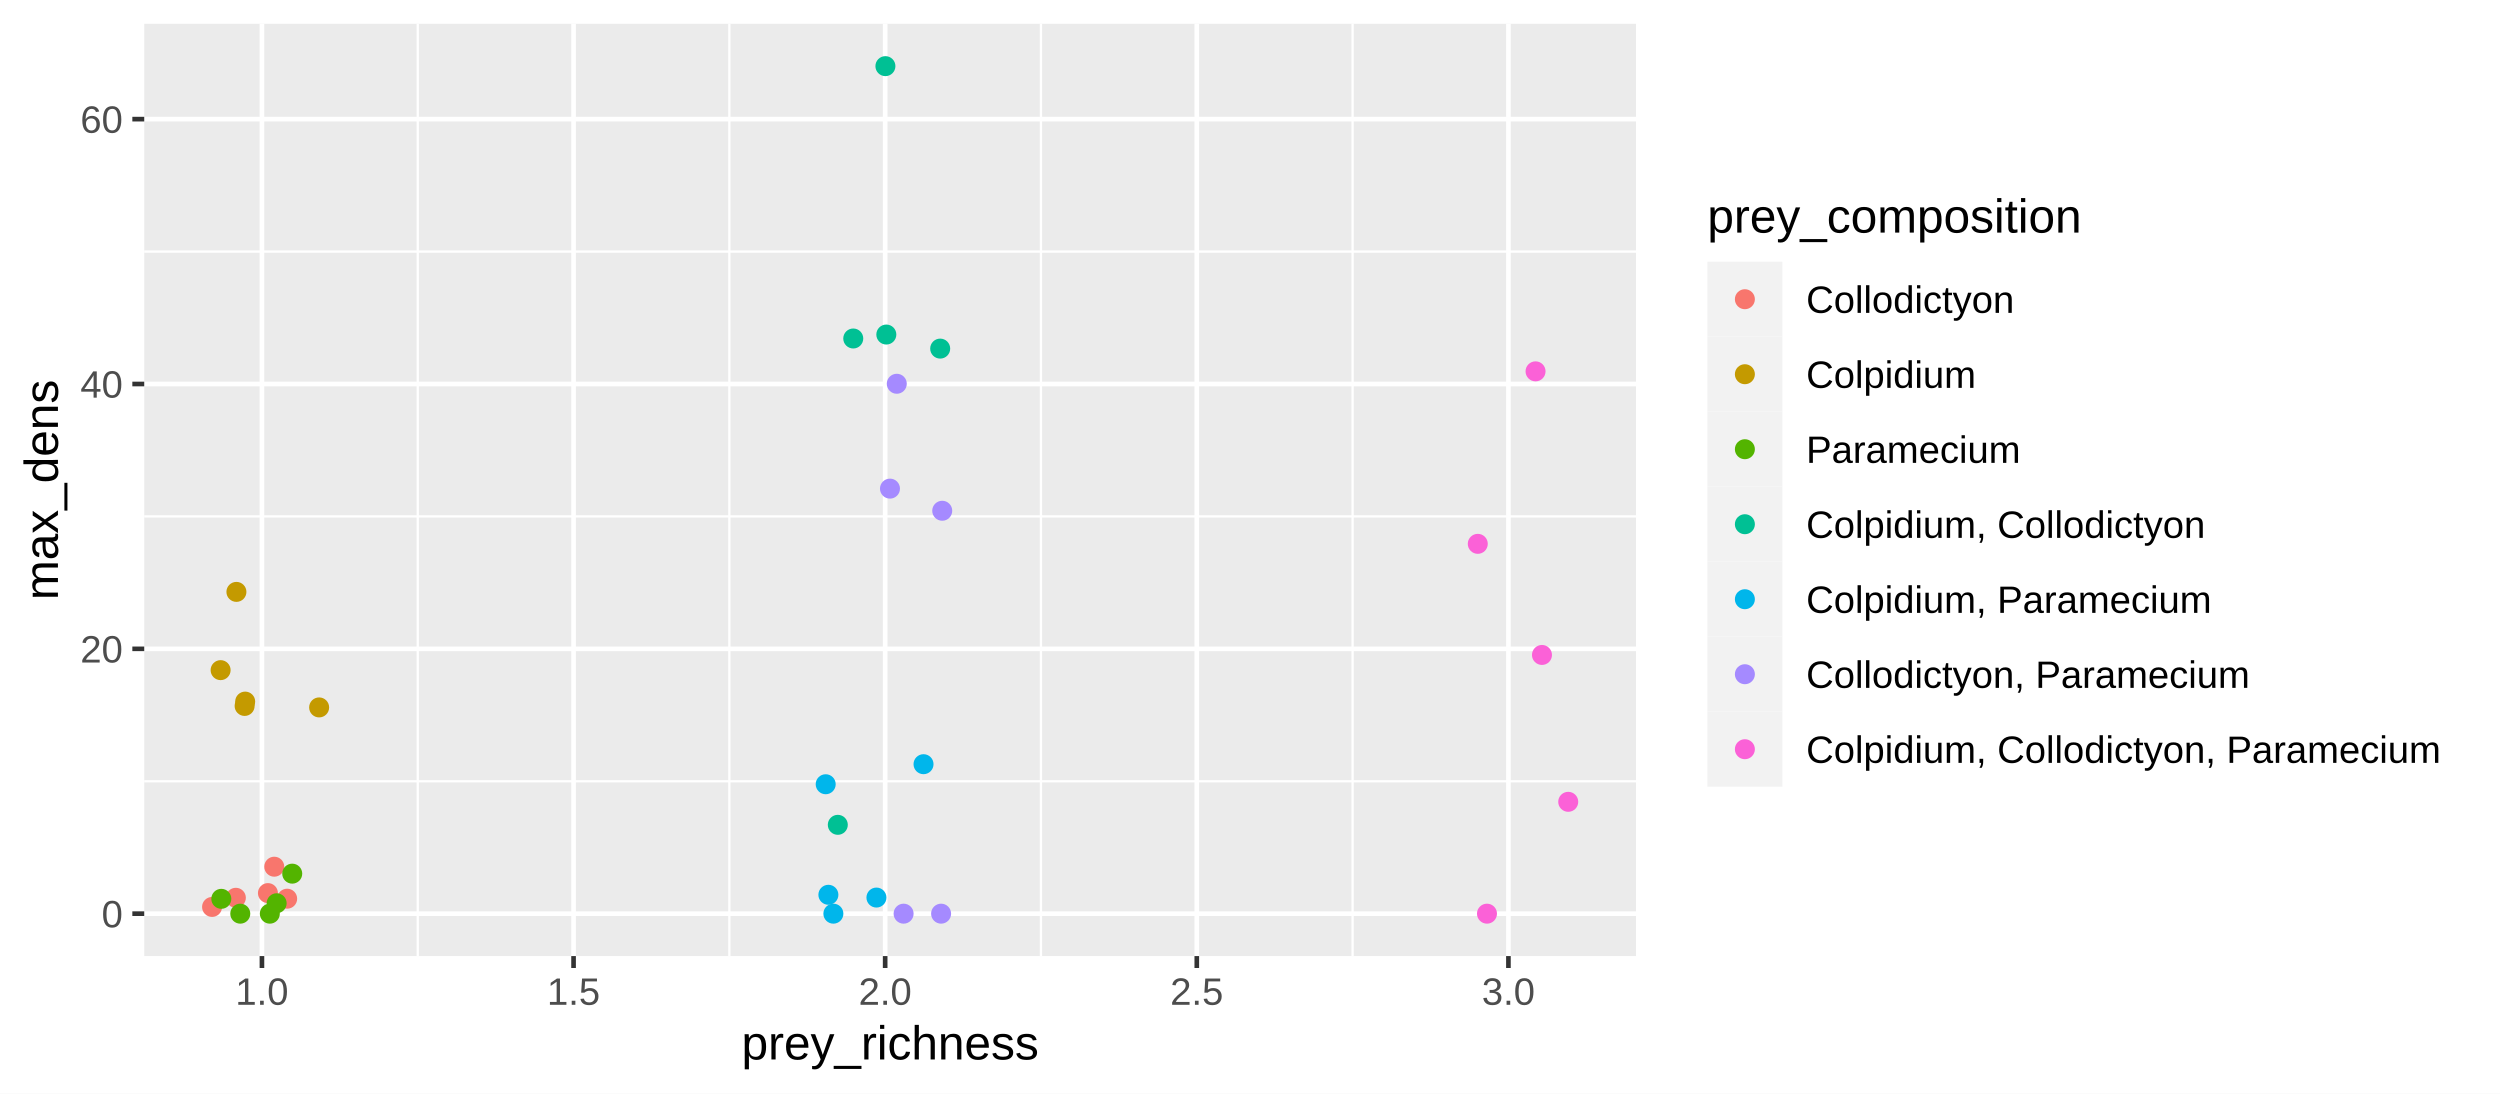
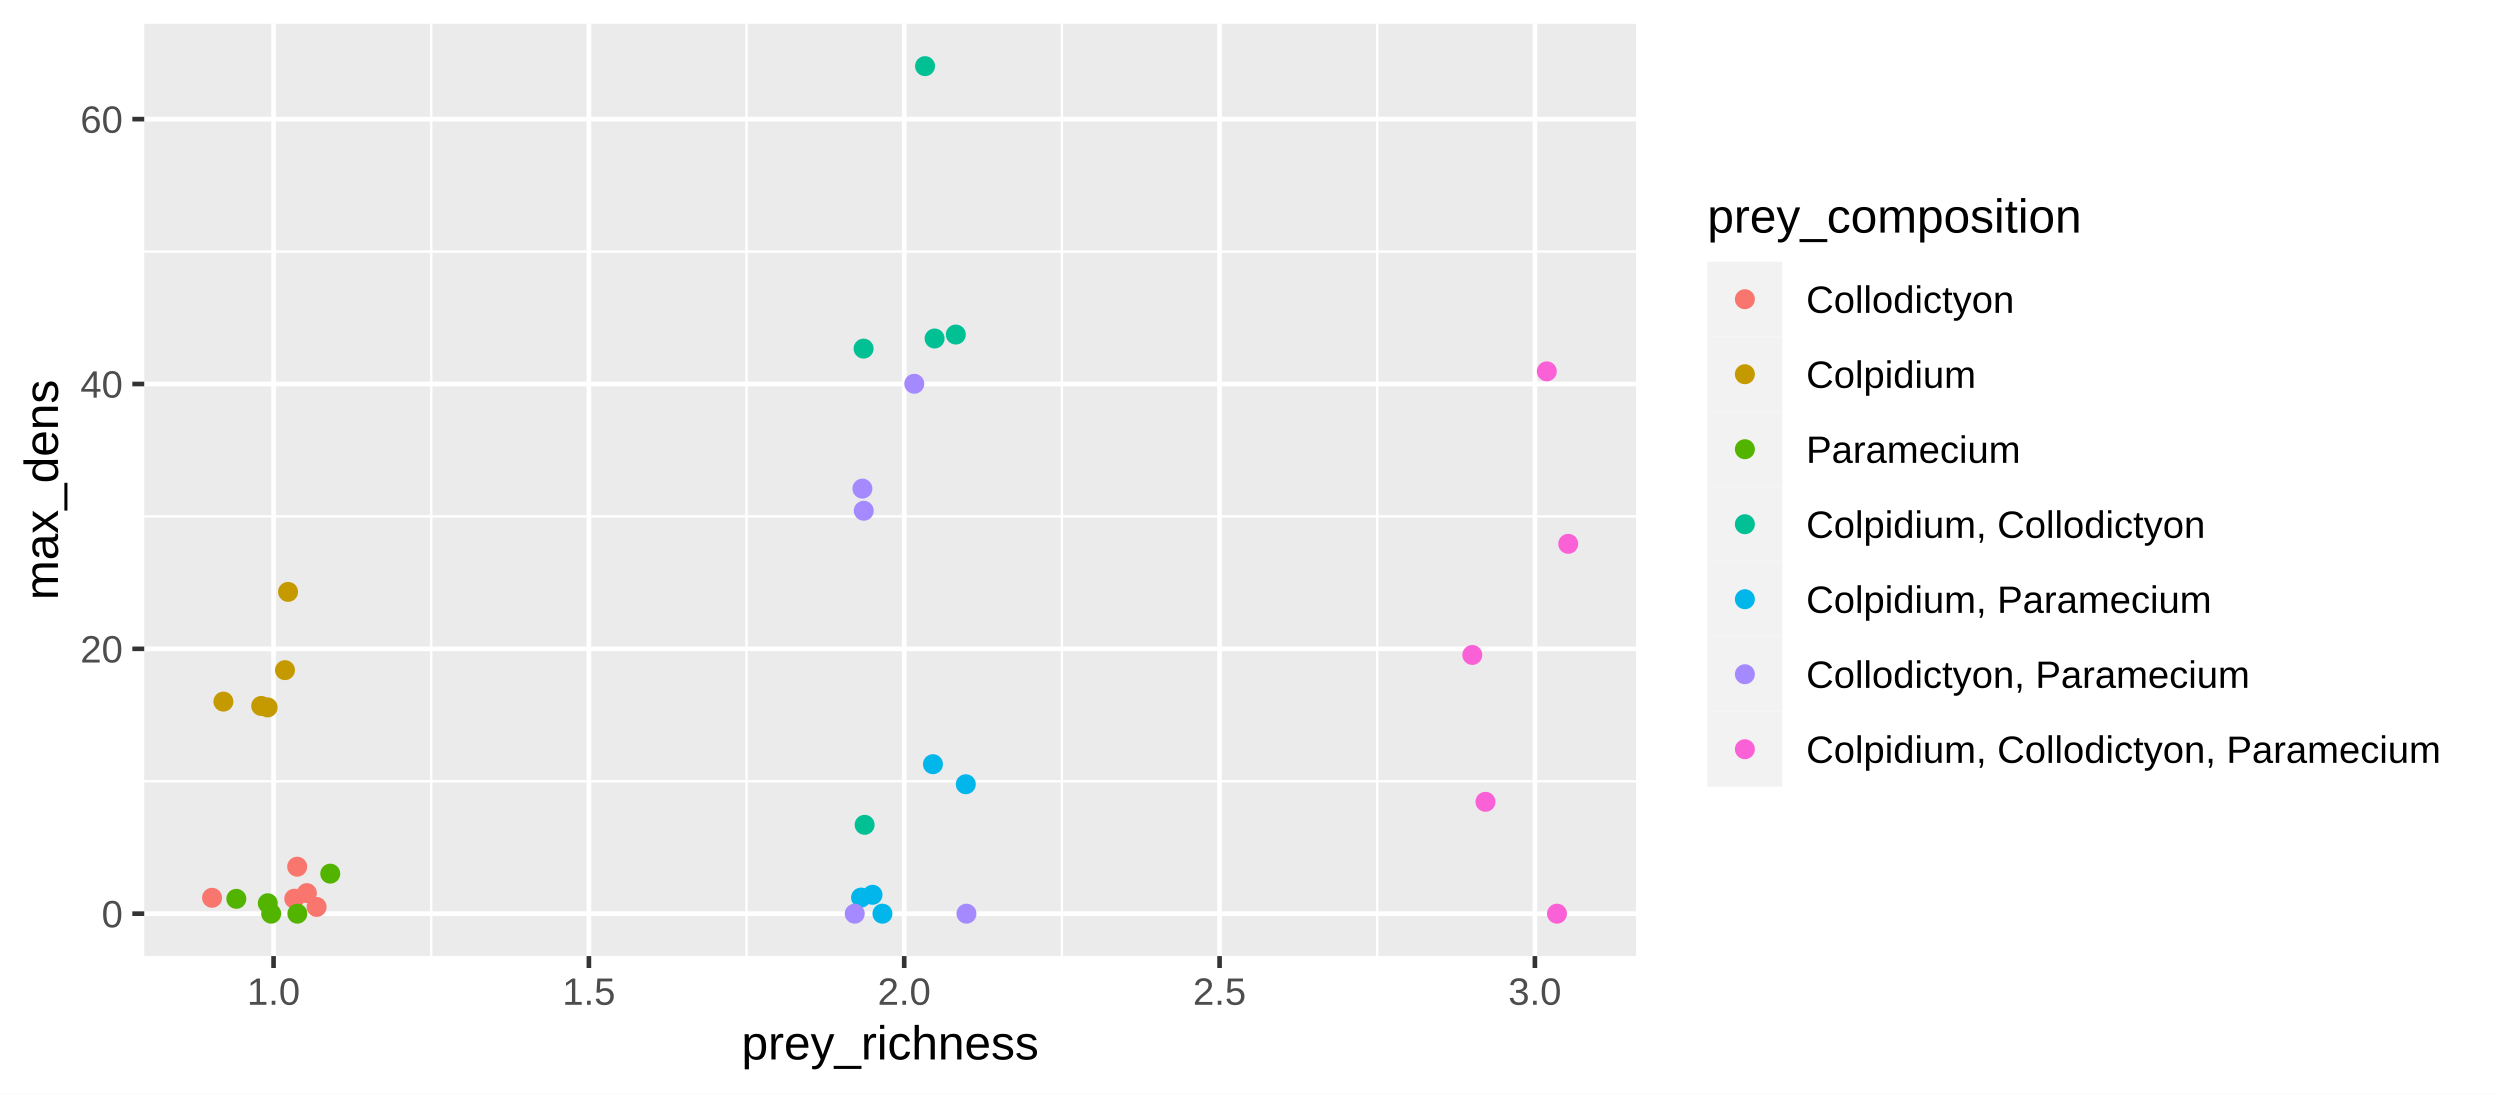
<svg xmlns="http://www.w3.org/2000/svg" viewBox="0 0 576.00 252.00">
  <defs>
    <style type="text/css">
    line, polyline, polygon, path, rect, circle {
      fill: none;
      stroke: #000000;
      stroke-linecap: round;
      stroke-linejoin: round;
      stroke-miterlimit: 10.00;
    }
  </style>
  </defs>
  <rect width="100%" height="100%" style="stroke: none; fill: #FFFFFF;" />
  <rect x="0" y="0.00" width="576.00" height="252.00" style="stroke-width: 1.07; stroke: none;" />
  <defs>
    <clipPath id="cpMzMuMjN8Mzc2Ljk0fDIyMC4yOHw1LjQ4">
      <rect x="33.23" y="5.48" width="343.71" height="214.80" />
    </clipPath>
  </defs>
  <rect x="33.23" y="5.48" width="343.71" height="214.80" style="stroke-width: 1.07; stroke: none; fill: #EBEBEB;" clip-path="url(#cpMzMuMjN8Mzc2Ljk0fDIyMC4yOHw1LjQ4)" />
  <polyline points="33.23,180.00 376.94,180.00 " style="stroke-width: 0.53; stroke: #FFFFFF; stroke-linecap: butt;" clip-path="url(#cpMzMuMjN8Mzc2Ljk0fDIyMC4yOHw1LjQ4)" />
  <polyline points="33.23,118.98 376.94,118.98 " style="stroke-width: 0.53; stroke: #FFFFFF; stroke-linecap: butt;" clip-path="url(#cpMzMuMjN8Mzc2Ljk0fDIyMC4yOHw1LjQ4)" />
  <polyline points="33.23,57.96 376.94,57.96 " style="stroke-width: 0.53; stroke: #FFFFFF; stroke-linecap: butt;" clip-path="url(#cpMzMuMjN8Mzc2Ljk0fDIyMC4yOHw1LjQ4)" />
-   <polyline points="96.25,220.28 96.25,5.48 " style="stroke-width: 0.53; stroke: #FFFFFF; stroke-linecap: butt;" clip-path="url(#cpMzMuMjN8Mzc2Ljk0fDIyMC4yOHw1LjQ4)" />
-   <polyline points="168.04,220.28 168.04,5.48 " style="stroke-width: 0.53; stroke: #FFFFFF; stroke-linecap: butt;" clip-path="url(#cpMzMuMjN8Mzc2Ljk0fDIyMC4yOHw1LjQ4)" />
-   <polyline points="239.84,220.28 239.84,5.48 " style="stroke-width: 0.53; stroke: #FFFFFF; stroke-linecap: butt;" clip-path="url(#cpMzMuMjN8Mzc2Ljk0fDIyMC4yOHw1LjQ4)" />
-   <polyline points="311.64,220.28 311.64,5.48 " style="stroke-width: 0.53; stroke: #FFFFFF; stroke-linecap: butt;" clip-path="url(#cpMzMuMjN8Mzc2Ljk0fDIyMC4yOHw1LjQ4)" />
+   <polyline points="99.36,220.28 99.36,5.48 " style="stroke-width: 0.53; stroke: #FFFFFF; stroke-linecap: butt;" clip-path="url(#cpMzMuMjN8Mzc2Ljk0fDIyMC4yOHw1LjQ4)" />
+   <polyline points="172.01,220.28 172.01,5.48 " style="stroke-width: 0.53; stroke: #FFFFFF; stroke-linecap: butt;" clip-path="url(#cpMzMuMjN8Mzc2Ljk0fDIyMC4yOHw1LjQ4)" />
+   <polyline points="244.66,220.28 244.66,5.48 " style="stroke-width: 0.53; stroke: #FFFFFF; stroke-linecap: butt;" clip-path="url(#cpMzMuMjN8Mzc2Ljk0fDIyMC4yOHw1LjQ4)" />
+   <polyline points="317.31,220.28 317.31,5.48 " style="stroke-width: 0.53; stroke: #FFFFFF; stroke-linecap: butt;" clip-path="url(#cpMzMuMjN8Mzc2Ljk0fDIyMC4yOHw1LjQ4)" />
  <polyline points="33.23,210.51 376.94,210.51 " style="stroke-width: 1.07; stroke: #FFFFFF; stroke-linecap: butt;" clip-path="url(#cpMzMuMjN8Mzc2Ljk0fDIyMC4yOHw1LjQ4)" />
  <polyline points="33.23,149.49 376.94,149.49 " style="stroke-width: 1.07; stroke: #FFFFFF; stroke-linecap: butt;" clip-path="url(#cpMzMuMjN8Mzc2Ljk0fDIyMC4yOHw1LjQ4)" />
  <polyline points="33.23,88.47 376.94,88.47 " style="stroke-width: 1.07; stroke: #FFFFFF; stroke-linecap: butt;" clip-path="url(#cpMzMuMjN8Mzc2Ljk0fDIyMC4yOHw1LjQ4)" />
  <polyline points="33.23,27.45 376.94,27.45 " style="stroke-width: 1.07; stroke: #FFFFFF; stroke-linecap: butt;" clip-path="url(#cpMzMuMjN8Mzc2Ljk0fDIyMC4yOHw1LjQ4)" />
-   <polyline points="60.35,220.28 60.35,5.48 " style="stroke-width: 1.07; stroke: #FFFFFF; stroke-linecap: butt;" clip-path="url(#cpMzMuMjN8Mzc2Ljk0fDIyMC4yOHw1LjQ4)" />
-   <polyline points="132.15,220.28 132.15,5.48 " style="stroke-width: 1.07; stroke: #FFFFFF; stroke-linecap: butt;" clip-path="url(#cpMzMuMjN8Mzc2Ljk0fDIyMC4yOHw1LjQ4)" />
-   <polyline points="203.94,220.28 203.94,5.48 " style="stroke-width: 1.07; stroke: #FFFFFF; stroke-linecap: butt;" clip-path="url(#cpMzMuMjN8Mzc2Ljk0fDIyMC4yOHw1LjQ4)" />
-   <polyline points="275.74,220.28 275.74,5.48 " style="stroke-width: 1.07; stroke: #FFFFFF; stroke-linecap: butt;" clip-path="url(#cpMzMuMjN8Mzc2Ljk0fDIyMC4yOHw1LjQ4)" />
-   <polyline points="347.54,220.28 347.54,5.48 " style="stroke-width: 1.07; stroke: #FFFFFF; stroke-linecap: butt;" clip-path="url(#cpMzMuMjN8Mzc2Ljk0fDIyMC4yOHw1LjQ4)" />
-   <circle cx="48.86" cy="208.96" r="1.95" style="stroke-width: 0.71; stroke: #F8766D; fill: #F8766D;" clip-path="url(#cpMzMuMjN8Mzc2Ljk0fDIyMC4yOHw1LjQ4)" />
-   <circle cx="63.19" cy="199.69" r="1.95" style="stroke-width: 0.71; stroke: #F8766D; fill: #F8766D;" clip-path="url(#cpMzMuMjN8Mzc2Ljk0fDIyMC4yOHw1LjQ4)" />
-   <circle cx="61.73" cy="205.77" r="1.95" style="stroke-width: 0.71; stroke: #F8766D; fill: #F8766D;" clip-path="url(#cpMzMuMjN8Mzc2Ljk0fDIyMC4yOHw1LjQ4)" />
-   <circle cx="66.16" cy="207.06" r="1.95" style="stroke-width: 0.71; stroke: #F8766D; fill: #F8766D;" clip-path="url(#cpMzMuMjN8Mzc2Ljk0fDIyMC4yOHw1LjQ4)" />
-   <circle cx="54.34" cy="206.85" r="1.95" style="stroke-width: 0.71; stroke: #F8766D; fill: #F8766D;" clip-path="url(#cpMzMuMjN8Mzc2Ljk0fDIyMC4yOHw1LjQ4)" />
-   <circle cx="73.53" cy="162.99" r="1.95" style="stroke-width: 0.71; stroke: #C49A00; fill: #C49A00;" clip-path="url(#cpMzMuMjN8Mzc2Ljk0fDIyMC4yOHw1LjQ4)" />
-   <circle cx="54.47" cy="136.37" r="1.95" style="stroke-width: 0.71; stroke: #C49A00; fill: #C49A00;" clip-path="url(#cpMzMuMjN8Mzc2Ljk0fDIyMC4yOHw1LjQ4)" />
-   <circle cx="56.36" cy="162.65" r="1.95" style="stroke-width: 0.71; stroke: #C49A00; fill: #C49A00;" clip-path="url(#cpMzMuMjN8Mzc2Ljk0fDIyMC4yOHw1LjQ4)" />
-   <circle cx="56.49" cy="161.65" r="1.95" style="stroke-width: 0.71; stroke: #C49A00; fill: #C49A00;" clip-path="url(#cpMzMuMjN8Mzc2Ljk0fDIyMC4yOHw1LjQ4)" />
-   <circle cx="50.83" cy="154.40" r="1.95" style="stroke-width: 0.71; stroke: #C49A00; fill: #C49A00;" clip-path="url(#cpMzMuMjN8Mzc2Ljk0fDIyMC4yOHw1LjQ4)" />
-   <circle cx="67.33" cy="201.29" r="1.95" style="stroke-width: 0.71; stroke: #53B400; fill: #53B400;" clip-path="url(#cpMzMuMjN8Mzc2Ljk0fDIyMC4yOHw1LjQ4)" />
-   <circle cx="62.17" cy="210.51" r="1.95" style="stroke-width: 0.71; stroke: #53B400; fill: #53B400;" clip-path="url(#cpMzMuMjN8Mzc2Ljk0fDIyMC4yOHw1LjQ4)" />
-   <circle cx="63.74" cy="208.11" r="1.95" style="stroke-width: 0.71; stroke: #53B400; fill: #53B400;" clip-path="url(#cpMzMuMjN8Mzc2Ljk0fDIyMC4yOHw1LjQ4)" />
-   <circle cx="55.36" cy="210.51" r="1.95" style="stroke-width: 0.71; stroke: #53B400; fill: #53B400;" clip-path="url(#cpMzMuMjN8Mzc2Ljk0fDIyMC4yOHw1LjQ4)" />
-   <circle cx="50.99" cy="207.09" r="1.95" style="stroke-width: 0.71; stroke: #53B400; fill: #53B400;" clip-path="url(#cpMzMuMjN8Mzc2Ljk0fDIyMC4yOHw1LjQ4)" />
-   <circle cx="204.00" cy="15.24" r="1.95" style="stroke-width: 0.71; stroke: #00C094; fill: #00C094;" clip-path="url(#cpMzMuMjN8Mzc2Ljk0fDIyMC4yOHw1LjQ4)" />
-   <circle cx="196.59" cy="77.99" r="1.95" style="stroke-width: 0.71; stroke: #00C094; fill: #00C094;" clip-path="url(#cpMzMuMjN8Mzc2Ljk0fDIyMC4yOHw1LjQ4)" />
-   <circle cx="193.03" cy="190.04" r="1.95" style="stroke-width: 0.71; stroke: #00C094; fill: #00C094;" clip-path="url(#cpMzMuMjN8Mzc2Ljk0fDIyMC4yOHw1LjQ4)" />
-   <circle cx="216.62" cy="80.32" r="1.95" style="stroke-width: 0.71; stroke: #00C094; fill: #00C094;" clip-path="url(#cpMzMuMjN8Mzc2Ljk0fDIyMC4yOHw1LjQ4)" />
-   <circle cx="204.21" cy="77.08" r="1.95" style="stroke-width: 0.71; stroke: #00C094; fill: #00C094;" clip-path="url(#cpMzMuMjN8Mzc2Ljk0fDIyMC4yOHw1LjQ4)" />
-   <circle cx="212.78" cy="176.07" r="1.95" style="stroke-width: 0.71; stroke: #00B6EB; fill: #00B6EB;" clip-path="url(#cpMzMuMjN8Mzc2Ljk0fDIyMC4yOHw1LjQ4)" />
-   <circle cx="192.01" cy="210.51" r="1.95" style="stroke-width: 0.71; stroke: #00B6EB; fill: #00B6EB;" clip-path="url(#cpMzMuMjN8Mzc2Ljk0fDIyMC4yOHw1LjQ4)" />
-   <circle cx="201.93" cy="206.80" r="1.95" style="stroke-width: 0.71; stroke: #00B6EB; fill: #00B6EB;" clip-path="url(#cpMzMuMjN8Mzc2Ljk0fDIyMC4yOHw1LjQ4)" />
-   <circle cx="190.86" cy="206.16" r="1.95" style="stroke-width: 0.71; stroke: #00B6EB; fill: #00B6EB;" clip-path="url(#cpMzMuMjN8Mzc2Ljk0fDIyMC4yOHw1LjQ4)" />
-   <circle cx="190.24" cy="180.69" r="1.95" style="stroke-width: 0.71; stroke: #00B6EB; fill: #00B6EB;" clip-path="url(#cpMzMuMjN8Mzc2Ljk0fDIyMC4yOHw1LjQ4)" />
-   <circle cx="217.09" cy="117.68" r="1.95" style="stroke-width: 0.71; stroke: #A58AFF; fill: #A58AFF;" clip-path="url(#cpMzMuMjN8Mzc2Ljk0fDIyMC4yOHw1LjQ4)" />
-   <circle cx="205.05" cy="112.58" r="1.95" style="stroke-width: 0.71; stroke: #A58AFF; fill: #A58AFF;" clip-path="url(#cpMzMuMjN8Mzc2Ljk0fDIyMC4yOHw1LjQ4)" />
-   <circle cx="208.19" cy="210.51" r="1.95" style="stroke-width: 0.71; stroke: #A58AFF; fill: #A58AFF;" clip-path="url(#cpMzMuMjN8Mzc2Ljk0fDIyMC4yOHw1LjQ4)" />
-   <circle cx="206.62" cy="88.42" r="1.95" style="stroke-width: 0.71; stroke: #A58AFF; fill: #A58AFF;" clip-path="url(#cpMzMuMjN8Mzc2Ljk0fDIyMC4yOHw1LjQ4)" />
-   <circle cx="216.83" cy="210.51" r="1.95" style="stroke-width: 0.71; stroke: #A58AFF; fill: #A58AFF;" clip-path="url(#cpMzMuMjN8Mzc2Ljk0fDIyMC4yOHw1LjQ4)" />
-   <circle cx="353.79" cy="85.56" r="1.95" style="stroke-width: 0.71; stroke: #FB61D7; fill: #FB61D7;" clip-path="url(#cpMzMuMjN8Mzc2Ljk0fDIyMC4yOHw1LjQ4)" />
-   <circle cx="355.27" cy="150.90" r="1.95" style="stroke-width: 0.71; stroke: #FB61D7; fill: #FB61D7;" clip-path="url(#cpMzMuMjN8Mzc2Ljk0fDIyMC4yOHw1LjQ4)" />
-   <circle cx="340.48" cy="125.30" r="1.95" style="stroke-width: 0.71; stroke: #FB61D7; fill: #FB61D7;" clip-path="url(#cpMzMuMjN8Mzc2Ljk0fDIyMC4yOHw1LjQ4)" />
-   <circle cx="342.60" cy="210.51" r="1.95" style="stroke-width: 0.71; stroke: #FB61D7; fill: #FB61D7;" clip-path="url(#cpMzMuMjN8Mzc2Ljk0fDIyMC4yOHw1LjQ4)" />
-   <circle cx="361.32" cy="184.74" r="1.95" style="stroke-width: 0.71; stroke: #FB61D7; fill: #FB61D7;" clip-path="url(#cpMzMuMjN8Mzc2Ljk0fDIyMC4yOHw1LjQ4)" />
+   <polyline points="63.03,220.28 63.03,5.48 " style="stroke-width: 1.07; stroke: #FFFFFF; stroke-linecap: butt;" clip-path="url(#cpMzMuMjN8Mzc2Ljk0fDIyMC4yOHw1LjQ4)" />
+   <polyline points="135.68,220.28 135.68,5.48 " style="stroke-width: 1.07; stroke: #FFFFFF; stroke-linecap: butt;" clip-path="url(#cpMzMuMjN8Mzc2Ljk0fDIyMC4yOHw1LjQ4)" />
+   <polyline points="208.33,220.28 208.33,5.48 " style="stroke-width: 1.07; stroke: #FFFFFF; stroke-linecap: butt;" clip-path="url(#cpMzMuMjN8Mzc2Ljk0fDIyMC4yOHw1LjQ4)" />
+   <polyline points="280.99,220.28 280.99,5.48 " style="stroke-width: 1.07; stroke: #FFFFFF; stroke-linecap: butt;" clip-path="url(#cpMzMuMjN8Mzc2Ljk0fDIyMC4yOHw1LjQ4)" />
+   <polyline points="353.64,220.28 353.64,5.48 " style="stroke-width: 1.07; stroke: #FFFFFF; stroke-linecap: butt;" clip-path="url(#cpMzMuMjN8Mzc2Ljk0fDIyMC4yOHw1LjQ4)" />
+   <circle cx="72.95" cy="208.96" r="1.95" style="stroke-width: 0.71; stroke: #F8766D; fill: #F8766D;" clip-path="url(#cpMzMuMjN8Mzc2Ljk0fDIyMC4yOHw1LjQ4)" />
+   <circle cx="68.47" cy="199.69" r="1.95" style="stroke-width: 0.71; stroke: #F8766D; fill: #F8766D;" clip-path="url(#cpMzMuMjN8Mzc2Ljk0fDIyMC4yOHw1LjQ4)" />
+   <circle cx="70.70" cy="205.77" r="1.95" style="stroke-width: 0.71; stroke: #F8766D; fill: #F8766D;" clip-path="url(#cpMzMuMjN8Mzc2Ljk0fDIyMC4yOHw1LjQ4)" />
+   <circle cx="67.80" cy="207.06" r="1.95" style="stroke-width: 0.71; stroke: #F8766D; fill: #F8766D;" clip-path="url(#cpMzMuMjN8Mzc2Ljk0fDIyMC4yOHw1LjQ4)" />
+   <circle cx="48.86" cy="206.85" r="1.95" style="stroke-width: 0.71; stroke: #F8766D; fill: #F8766D;" clip-path="url(#cpMzMuMjN8Mzc2Ljk0fDIyMC4yOHw1LjQ4)" />
+   <circle cx="61.66" cy="162.99" r="1.95" style="stroke-width: 0.71; stroke: #C49A00; fill: #C49A00;" clip-path="url(#cpMzMuMjN8Mzc2Ljk0fDIyMC4yOHw1LjQ4)" />
+   <circle cx="66.37" cy="136.37" r="1.95" style="stroke-width: 0.71; stroke: #C49A00; fill: #C49A00;" clip-path="url(#cpMzMuMjN8Mzc2Ljk0fDIyMC4yOHw1LjQ4)" />
+   <circle cx="60.18" cy="162.65" r="1.95" style="stroke-width: 0.71; stroke: #C49A00; fill: #C49A00;" clip-path="url(#cpMzMuMjN8Mzc2Ljk0fDIyMC4yOHw1LjQ4)" />
+   <circle cx="51.47" cy="161.65" r="1.95" style="stroke-width: 0.71; stroke: #C49A00; fill: #C49A00;" clip-path="url(#cpMzMuMjN8Mzc2Ljk0fDIyMC4yOHw1LjQ4)" />
+   <circle cx="65.66" cy="154.40" r="1.95" style="stroke-width: 0.71; stroke: #C49A00; fill: #C49A00;" clip-path="url(#cpMzMuMjN8Mzc2Ljk0fDIyMC4yOHw1LjQ4)" />
+   <circle cx="76.09" cy="201.29" r="1.95" style="stroke-width: 0.71; stroke: #53B400; fill: #53B400;" clip-path="url(#cpMzMuMjN8Mzc2Ljk0fDIyMC4yOHw1LjQ4)" />
+   <circle cx="68.51" cy="210.51" r="1.95" style="stroke-width: 0.71; stroke: #53B400; fill: #53B400;" clip-path="url(#cpMzMuMjN8Mzc2Ljk0fDIyMC4yOHw1LjQ4)" />
+   <circle cx="61.70" cy="208.11" r="1.95" style="stroke-width: 0.71; stroke: #53B400; fill: #53B400;" clip-path="url(#cpMzMuMjN8Mzc2Ljk0fDIyMC4yOHw1LjQ4)" />
+   <circle cx="62.48" cy="210.51" r="1.95" style="stroke-width: 0.71; stroke: #53B400; fill: #53B400;" clip-path="url(#cpMzMuMjN8Mzc2Ljk0fDIyMC4yOHw1LjQ4)" />
+   <circle cx="54.45" cy="207.09" r="1.95" style="stroke-width: 0.71; stroke: #53B400; fill: #53B400;" clip-path="url(#cpMzMuMjN8Mzc2Ljk0fDIyMC4yOHw1LjQ4)" />
+   <circle cx="213.13" cy="15.24" r="1.95" style="stroke-width: 0.71; stroke: #00C094; fill: #00C094;" clip-path="url(#cpMzMuMjN8Mzc2Ljk0fDIyMC4yOHw1LjQ4)" />
+   <circle cx="215.33" cy="77.99" r="1.95" style="stroke-width: 0.71; stroke: #00C094; fill: #00C094;" clip-path="url(#cpMzMuMjN8Mzc2Ljk0fDIyMC4yOHw1LjQ4)" />
+   <circle cx="199.21" cy="190.04" r="1.95" style="stroke-width: 0.71; stroke: #00C094; fill: #00C094;" clip-path="url(#cpMzMuMjN8Mzc2Ljk0fDIyMC4yOHw1LjQ4)" />
+   <circle cx="198.97" cy="80.32" r="1.95" style="stroke-width: 0.71; stroke: #00C094; fill: #00C094;" clip-path="url(#cpMzMuMjN8Mzc2Ljk0fDIyMC4yOHw1LjQ4)" />
+   <circle cx="220.22" cy="77.08" r="1.95" style="stroke-width: 0.71; stroke: #00C094; fill: #00C094;" clip-path="url(#cpMzMuMjN8Mzc2Ljk0fDIyMC4yOHw1LjQ4)" />
+   <circle cx="214.95" cy="176.07" r="1.95" style="stroke-width: 0.71; stroke: #00B6EB; fill: #00B6EB;" clip-path="url(#cpMzMuMjN8Mzc2Ljk0fDIyMC4yOHw1LjQ4)" />
+   <circle cx="203.31" cy="210.51" r="1.95" style="stroke-width: 0.71; stroke: #00B6EB; fill: #00B6EB;" clip-path="url(#cpMzMuMjN8Mzc2Ljk0fDIyMC4yOHw1LjQ4)" />
+   <circle cx="198.39" cy="206.80" r="1.95" style="stroke-width: 0.71; stroke: #00B6EB; fill: #00B6EB;" clip-path="url(#cpMzMuMjN8Mzc2Ljk0fDIyMC4yOHw1LjQ4)" />
+   <circle cx="201.03" cy="206.16" r="1.95" style="stroke-width: 0.71; stroke: #00B6EB; fill: #00B6EB;" clip-path="url(#cpMzMuMjN8Mzc2Ljk0fDIyMC4yOHw1LjQ4)" />
+   <circle cx="222.52" cy="180.69" r="1.95" style="stroke-width: 0.71; stroke: #00B6EB; fill: #00B6EB;" clip-path="url(#cpMzMuMjN8Mzc2Ljk0fDIyMC4yOHw1LjQ4)" />
+   <circle cx="199.01" cy="117.68" r="1.95" style="stroke-width: 0.71; stroke: #A58AFF; fill: #A58AFF;" clip-path="url(#cpMzMuMjN8Mzc2Ljk0fDIyMC4yOHw1LjQ4)" />
+   <circle cx="198.70" cy="112.58" r="1.95" style="stroke-width: 0.71; stroke: #A58AFF; fill: #A58AFF;" clip-path="url(#cpMzMuMjN8Mzc2Ljk0fDIyMC4yOHw1LjQ4)" />
+   <circle cx="222.67" cy="210.51" r="1.95" style="stroke-width: 0.71; stroke: #A58AFF; fill: #A58AFF;" clip-path="url(#cpMzMuMjN8Mzc2Ljk0fDIyMC4yOHw1LjQ4)" />
+   <circle cx="210.65" cy="88.42" r="1.95" style="stroke-width: 0.71; stroke: #A58AFF; fill: #A58AFF;" clip-path="url(#cpMzMuMjN8Mzc2Ljk0fDIyMC4yOHw1LjQ4)" />
+   <circle cx="196.93" cy="210.51" r="1.95" style="stroke-width: 0.71; stroke: #A58AFF; fill: #A58AFF;" clip-path="url(#cpMzMuMjN8Mzc2Ljk0fDIyMC4yOHw1LjQ4)" />
+   <circle cx="356.38" cy="85.56" r="1.95" style="stroke-width: 0.71; stroke: #FB61D7; fill: #FB61D7;" clip-path="url(#cpMzMuMjN8Mzc2Ljk0fDIyMC4yOHw1LjQ4)" />
+   <circle cx="339.22" cy="150.90" r="1.95" style="stroke-width: 0.71; stroke: #FB61D7; fill: #FB61D7;" clip-path="url(#cpMzMuMjN8Mzc2Ljk0fDIyMC4yOHw1LjQ4)" />
+   <circle cx="361.32" cy="125.30" r="1.95" style="stroke-width: 0.71; stroke: #FB61D7; fill: #FB61D7;" clip-path="url(#cpMzMuMjN8Mzc2Ljk0fDIyMC4yOHw1LjQ4)" />
+   <circle cx="358.73" cy="210.51" r="1.95" style="stroke-width: 0.71; stroke: #FB61D7; fill: #FB61D7;" clip-path="url(#cpMzMuMjN8Mzc2Ljk0fDIyMC4yOHw1LjQ4)" />
+   <circle cx="342.25" cy="184.74" r="1.95" style="stroke-width: 0.71; stroke: #FB61D7; fill: #FB61D7;" clip-path="url(#cpMzMuMjN8Mzc2Ljk0fDIyMC4yOHw1LjQ4)" />
  <defs>
    <clipPath id="cpMC4wMHw1NzYuMDB8MjUyLjAwfDAuMDA=">
      <rect x="0.00" y="0.00" width="576.00" height="252.00" />
    </clipPath>
  </defs>
  <g clip-path="url(#cpMC4wMHw1NzYuMDB8MjUyLjAwfDAuMDA=)">
    <text x="23.41" y="213.66" style="font-size: 8.80px; fill: #4D4D4D; font-family: Arial;" textLength="4.89px" lengthAdjust="spacingAndGlyphs">0</text>
  </g>
  <g clip-path="url(#cpMC4wMHw1NzYuMDB8MjUyLjAwfDAuMDA=)">
    <text x="18.51" y="152.64" style="font-size: 8.80px; fill: #4D4D4D; font-family: Arial;" textLength="9.79px" lengthAdjust="spacingAndGlyphs">20</text>
  </g>
  <g clip-path="url(#cpMC4wMHw1NzYuMDB8MjUyLjAwfDAuMDA=)">
    <text x="18.51" y="91.62" style="font-size: 8.80px; fill: #4D4D4D; font-family: Arial;" textLength="9.79px" lengthAdjust="spacingAndGlyphs">40</text>
  </g>
  <g clip-path="url(#cpMC4wMHw1NzYuMDB8MjUyLjAwfDAuMDA=)">
    <text x="18.51" y="30.60" style="font-size: 8.80px; fill: #4D4D4D; font-family: Arial;" textLength="9.79px" lengthAdjust="spacingAndGlyphs">60</text>
  </g>
  <polyline points="30.49,210.51 33.23,210.51 " style="stroke-width: 1.07; stroke: #333333; stroke-linecap: butt;" clip-path="url(#cpMC4wMHw1NzYuMDB8MjUyLjAwfDAuMDA=)" />
  <polyline points="30.49,149.49 33.23,149.49 " style="stroke-width: 1.07; stroke: #333333; stroke-linecap: butt;" clip-path="url(#cpMC4wMHw1NzYuMDB8MjUyLjAwfDAuMDA=)" />
  <polyline points="30.49,88.47 33.23,88.47 " style="stroke-width: 1.07; stroke: #333333; stroke-linecap: butt;" clip-path="url(#cpMC4wMHw1NzYuMDB8MjUyLjAwfDAuMDA=)" />
  <polyline points="30.49,27.45 33.23,27.45 " style="stroke-width: 1.07; stroke: #333333; stroke-linecap: butt;" clip-path="url(#cpMC4wMHw1NzYuMDB8MjUyLjAwfDAuMDA=)" />
-   <polyline points="60.35,223.02 60.35,220.28 " style="stroke-width: 1.07; stroke: #333333; stroke-linecap: butt;" clip-path="url(#cpMC4wMHw1NzYuMDB8MjUyLjAwfDAuMDA=)" />
-   <polyline points="132.15,223.02 132.15,220.28 " style="stroke-width: 1.07; stroke: #333333; stroke-linecap: butt;" clip-path="url(#cpMC4wMHw1NzYuMDB8MjUyLjAwfDAuMDA=)" />
-   <polyline points="203.94,223.02 203.94,220.28 " style="stroke-width: 1.07; stroke: #333333; stroke-linecap: butt;" clip-path="url(#cpMC4wMHw1NzYuMDB8MjUyLjAwfDAuMDA=)" />
-   <polyline points="275.74,223.02 275.74,220.28 " style="stroke-width: 1.07; stroke: #333333; stroke-linecap: butt;" clip-path="url(#cpMC4wMHw1NzYuMDB8MjUyLjAwfDAuMDA=)" />
-   <polyline points="347.54,223.02 347.54,220.28 " style="stroke-width: 1.07; stroke: #333333; stroke-linecap: butt;" clip-path="url(#cpMC4wMHw1NzYuMDB8MjUyLjAwfDAuMDA=)" />
+   <polyline points="63.03,223.02 63.03,220.28 " style="stroke-width: 1.07; stroke: #333333; stroke-linecap: butt;" clip-path="url(#cpMC4wMHw1NzYuMDB8MjUyLjAwfDAuMDA=)" />
+   <polyline points="135.68,223.02 135.68,220.28 " style="stroke-width: 1.07; stroke: #333333; stroke-linecap: butt;" clip-path="url(#cpMC4wMHw1NzYuMDB8MjUyLjAwfDAuMDA=)" />
+   <polyline points="208.33,223.02 208.33,220.28 " style="stroke-width: 1.07; stroke: #333333; stroke-linecap: butt;" clip-path="url(#cpMC4wMHw1NzYuMDB8MjUyLjAwfDAuMDA=)" />
+   <polyline points="280.99,223.02 280.99,220.28 " style="stroke-width: 1.07; stroke: #333333; stroke-linecap: butt;" clip-path="url(#cpMC4wMHw1NzYuMDB8MjUyLjAwfDAuMDA=)" />
+   <polyline points="353.64,223.02 353.64,220.28 " style="stroke-width: 1.07; stroke: #333333; stroke-linecap: butt;" clip-path="url(#cpMC4wMHw1NzYuMDB8MjUyLjAwfDAuMDA=)" />
  <g clip-path="url(#cpMC4wMHw1NzYuMDB8MjUyLjAwfDAuMDA=)">
-     <text x="54.23" y="231.51" style="font-size: 8.80px; fill: #4D4D4D; font-family: Arial;" textLength="12.23px" lengthAdjust="spacingAndGlyphs">1.0</text>
+     <text x="56.91" y="231.51" style="font-size: 8.80px; fill: #4D4D4D; font-family: Arial;" textLength="12.23px" lengthAdjust="spacingAndGlyphs">1.0</text>
  </g>
  <g clip-path="url(#cpMC4wMHw1NzYuMDB8MjUyLjAwfDAuMDA=)">
-     <text x="126.03" y="231.51" style="font-size: 8.80px; fill: #4D4D4D; font-family: Arial;" textLength="12.23px" lengthAdjust="spacingAndGlyphs">1.5</text>
+     <text x="129.56" y="231.51" style="font-size: 8.80px; fill: #4D4D4D; font-family: Arial;" textLength="12.23px" lengthAdjust="spacingAndGlyphs">1.5</text>
  </g>
  <g clip-path="url(#cpMC4wMHw1NzYuMDB8MjUyLjAwfDAuMDA=)">
-     <text x="197.83" y="231.51" style="font-size: 8.80px; fill: #4D4D4D; font-family: Arial;" textLength="12.23px" lengthAdjust="spacingAndGlyphs">2.0</text>
+     <text x="202.22" y="231.51" style="font-size: 8.80px; fill: #4D4D4D; font-family: Arial;" textLength="12.23px" lengthAdjust="spacingAndGlyphs">2.0</text>
  </g>
  <g clip-path="url(#cpMC4wMHw1NzYuMDB8MjUyLjAwfDAuMDA=)">
-     <text x="269.62" y="231.51" style="font-size: 8.80px; fill: #4D4D4D; font-family: Arial;" textLength="12.23px" lengthAdjust="spacingAndGlyphs">2.5</text>
+     <text x="274.87" y="231.51" style="font-size: 8.80px; fill: #4D4D4D; font-family: Arial;" textLength="12.23px" lengthAdjust="spacingAndGlyphs">2.5</text>
  </g>
  <g clip-path="url(#cpMC4wMHw1NzYuMDB8MjUyLjAwfDAuMDA=)">
-     <text x="341.42" y="231.51" style="font-size: 8.80px; fill: #4D4D4D; font-family: Arial;" textLength="12.23px" lengthAdjust="spacingAndGlyphs">3.0</text>
+     <text x="347.52" y="231.51" style="font-size: 8.80px; fill: #4D4D4D; font-family: Arial;" textLength="12.23px" lengthAdjust="spacingAndGlyphs">3.0</text>
  </g>
  <g clip-path="url(#cpMC4wMHw1NzYuMDB8MjUyLjAwfDAuMDA=)">
    <text x="170.85" y="244.10" style="font-size: 11.00px; font-family: Arial;" textLength="68.48px" lengthAdjust="spacingAndGlyphs">prey_richness</text>
  </g>
  <g clip-path="url(#cpMC4wMHw1NzYuMDB8MjUyLjAwfDAuMDA=)">
    <text transform="translate(13.35,138.25) rotate(-90)" style="font-size: 11.00px; font-family: Arial;" textLength="50.75px" lengthAdjust="spacingAndGlyphs">max_dens</text>
  </g>
  <rect x="387.90" y="39.02" width="182.62" height="147.72" style="stroke-width: 1.07; stroke: none; fill: #FFFFFF;" clip-path="url(#cpMC4wMHw1NzYuMDB8MjUyLjAwfDAuMDA=)" />
  <g clip-path="url(#cpMC4wMHw1NzYuMDB8MjUyLjAwfDAuMDA=)">
    <text x="393.38" y="53.60" style="font-size: 11.00px; font-family: Arial;" textLength="86.21px" lengthAdjust="spacingAndGlyphs">prey_composition</text>
  </g>
  <rect x="393.38" y="60.30" width="17.28" height="17.28" style="stroke-width: 1.07; stroke: none; fill: #F2F2F2;" clip-path="url(#cpMC4wMHw1NzYuMDB8MjUyLjAwfDAuMDA=)" />
  <circle cx="402.02" cy="68.94" r="1.95" style="stroke-width: 0.71; stroke: #F8766D; fill: #F8766D;" clip-path="url(#cpMC4wMHw1NzYuMDB8MjUyLjAwfDAuMDA=)" />
  <rect x="393.38" y="77.58" width="17.28" height="17.28" style="stroke-width: 1.07; stroke: none; fill: #F2F2F2;" clip-path="url(#cpMC4wMHw1NzYuMDB8MjUyLjAwfDAuMDA=)" />
  <circle cx="402.02" cy="86.22" r="1.95" style="stroke-width: 0.71; stroke: #C49A00; fill: #C49A00;" clip-path="url(#cpMC4wMHw1NzYuMDB8MjUyLjAwfDAuMDA=)" />
  <rect x="393.38" y="94.86" width="17.28" height="17.28" style="stroke-width: 1.07; stroke: none; fill: #F2F2F2;" clip-path="url(#cpMC4wMHw1NzYuMDB8MjUyLjAwfDAuMDA=)" />
  <circle cx="402.02" cy="103.50" r="1.95" style="stroke-width: 0.71; stroke: #53B400; fill: #53B400;" clip-path="url(#cpMC4wMHw1NzYuMDB8MjUyLjAwfDAuMDA=)" />
  <rect x="393.38" y="112.14" width="17.28" height="17.28" style="stroke-width: 1.07; stroke: none; fill: #F2F2F2;" clip-path="url(#cpMC4wMHw1NzYuMDB8MjUyLjAwfDAuMDA=)" />
  <circle cx="402.02" cy="120.78" r="1.95" style="stroke-width: 0.71; stroke: #00C094; fill: #00C094;" clip-path="url(#cpMC4wMHw1NzYuMDB8MjUyLjAwfDAuMDA=)" />
  <rect x="393.38" y="129.42" width="17.28" height="17.28" style="stroke-width: 1.07; stroke: none; fill: #F2F2F2;" clip-path="url(#cpMC4wMHw1NzYuMDB8MjUyLjAwfDAuMDA=)" />
  <circle cx="402.02" cy="138.06" r="1.95" style="stroke-width: 0.71; stroke: #00B6EB; fill: #00B6EB;" clip-path="url(#cpMC4wMHw1NzYuMDB8MjUyLjAwfDAuMDA=)" />
  <rect x="393.38" y="146.70" width="17.28" height="17.28" style="stroke-width: 1.07; stroke: none; fill: #F2F2F2;" clip-path="url(#cpMC4wMHw1NzYuMDB8MjUyLjAwfDAuMDA=)" />
  <circle cx="402.02" cy="155.34" r="1.95" style="stroke-width: 0.71; stroke: #A58AFF; fill: #A58AFF;" clip-path="url(#cpMC4wMHw1NzYuMDB8MjUyLjAwfDAuMDA=)" />
  <rect x="393.38" y="163.98" width="17.28" height="17.28" style="stroke-width: 1.07; stroke: none; fill: #F2F2F2;" clip-path="url(#cpMC4wMHw1NzYuMDB8MjUyLjAwfDAuMDA=)" />
  <circle cx="402.02" cy="172.62" r="1.95" style="stroke-width: 0.71; stroke: #FB61D7; fill: #FB61D7;" clip-path="url(#cpMC4wMHw1NzYuMDB8MjUyLjAwfDAuMDA=)" />
  <g clip-path="url(#cpMC4wMHw1NzYuMDB8MjUyLjAwfDAuMDA=)">
    <text x="416.14" y="72.09" style="font-size: 8.80px; font-family: Arial;" textLength="47.94px" lengthAdjust="spacingAndGlyphs">Collodictyon</text>
  </g>
  <g clip-path="url(#cpMC4wMHw1NzYuMDB8MjUyLjAwfDAuMDA=)">
    <text x="416.14" y="89.37" style="font-size: 8.80px; font-family: Arial;" textLength="39.13px" lengthAdjust="spacingAndGlyphs">Colpidium</text>
  </g>
  <g clip-path="url(#cpMC4wMHw1NzYuMDB8MjUyLjAwfDAuMDA=)">
    <text x="416.14" y="106.65" style="font-size: 8.80px; font-family: Arial;" textLength="49.39px" lengthAdjust="spacingAndGlyphs">Paramecium</text>
  </g>
  <g clip-path="url(#cpMC4wMHw1NzYuMDB8MjUyLjAwfDAuMDA=)">
    <text x="416.14" y="123.93" style="font-size: 8.80px; font-family: Arial;" textLength="91.95px" lengthAdjust="spacingAndGlyphs">Colpidium, Collodictyon</text>
  </g>
  <g clip-path="url(#cpMC4wMHw1NzYuMDB8MjUyLjAwfDAuMDA=)">
    <text x="416.14" y="141.21" style="font-size: 8.80px; font-family: Arial;" textLength="93.41px" lengthAdjust="spacingAndGlyphs">Colpidium, Paramecium</text>
  </g>
  <g clip-path="url(#cpMC4wMHw1NzYuMDB8MjUyLjAwfDAuMDA=)">
    <text x="416.14" y="158.49" style="font-size: 8.80px; font-family: Arial;" textLength="102.22px" lengthAdjust="spacingAndGlyphs">Collodictyon, Paramecium</text>
  </g>
  <g clip-path="url(#cpMC4wMHw1NzYuMDB8MjUyLjAwfDAuMDA=)">
    <text x="416.14" y="175.77" style="font-size: 8.80px; font-family: Arial;" textLength="146.24px" lengthAdjust="spacingAndGlyphs">Colpidium, Collodictyon, Paramecium</text>
  </g>
</svg>
